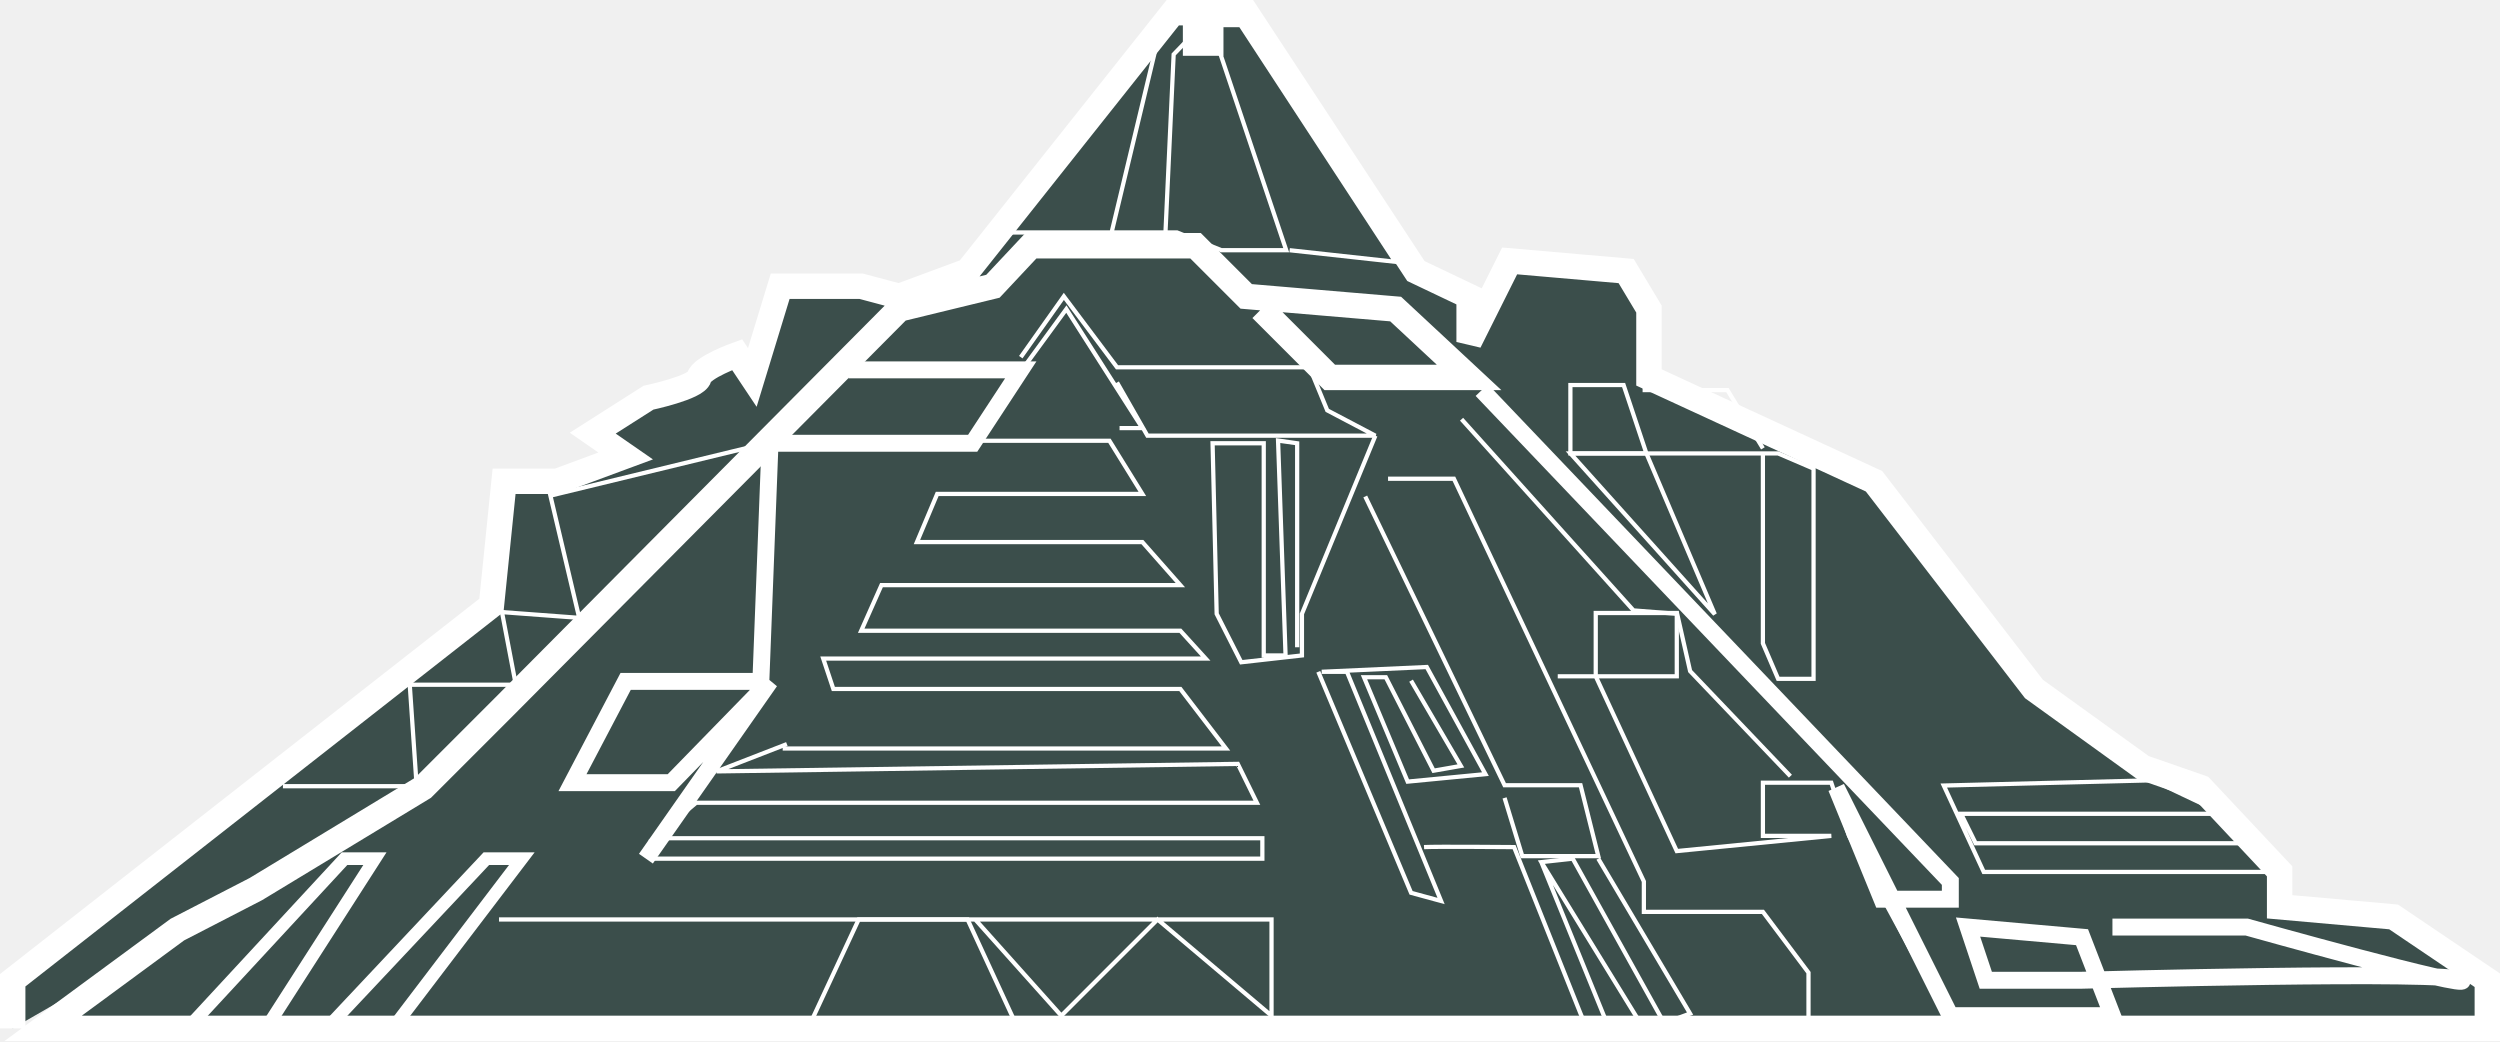
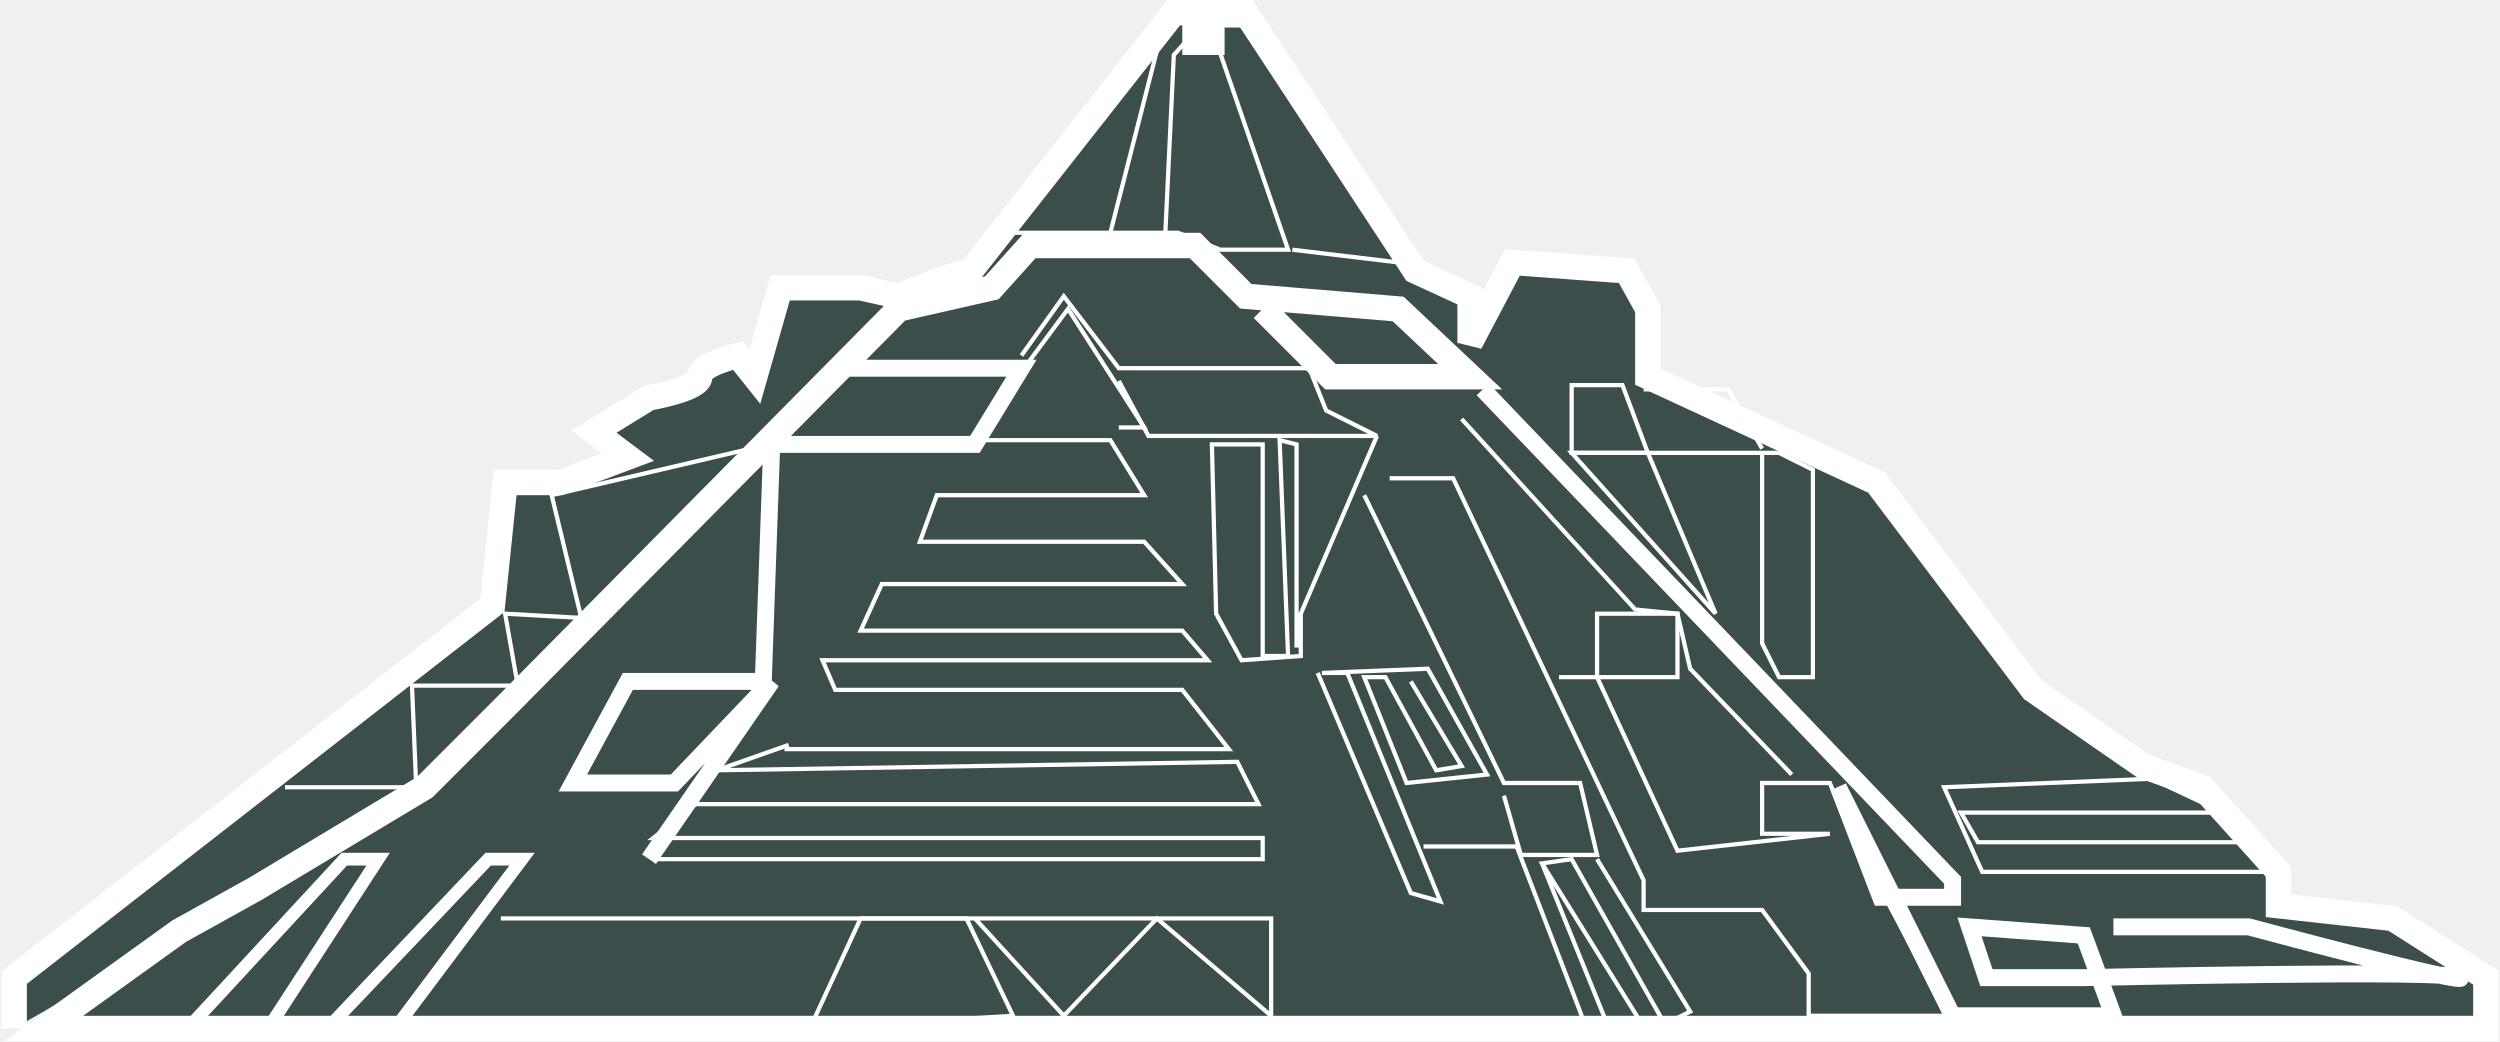
- <svg xmlns="http://www.w3.org/2000/svg" width="1771.125" height="737.553" viewBox="0 0 590.375 245.851">
-   <g id="Group_9" data-name="Group 9" transform="translate(-2382.35 -1451.657)">
-     <path id="Path_13" data-name="Path 13" d="M2385.35,1694.508v-11.365L2498.4,1594.62l2.991-29.308h12.561l16.15-5.981-7.776-5.383,13.159-8.374s11.365-2.393,11.963-4.785,8.972-5.383,8.972-5.383l3.589,5.383,6.58-21.533h19.14l8.972,2.393,10.111-3.745,6.039-2.237,48.449-61.01h5.383v7.178h3.589v-7.178h8.374l40.075,61.01,12.561,5.981v10.766l9.57-19.14,27.514,2.393,5.383,8.972v16.15l53.15,24.523,37.766,49.047,25.72,18.542,13.757,4.785,18.542,19.738v8.374l26.916,2.393,22.131,14.953v11.365h-577.2l31.7-23.327,18.542-9.57,39.477-23.925,19.14-19.14,93.309-93.907,22.131-5.383,8.972-9.57h38.878l11.963,11.963,35.29,2.991,17.346,16.15h-32.9l-16.149-16.15" fill="#3b4e4b" stroke="#fff" stroke-width="6" />
-     <path id="Path_14" data-name="Path 14" d="M2426.622,1694.508l37.084-40.075h7.178l-25.72,40.075h14.355l37.682-40.075h8.374l-30.5,40.075" fill="none" stroke="#fff" stroke-width="3" />
-     <path id="Path_15" data-name="Path 15" d="M2534.883,1654.433l29.309-41.869-2.169,2.225-21.158,21.7h-23.327l12.561-23.925h31.924l2.169-56.224h47.851l11.365-17.346h-40.673" fill="none" stroke="#fff" stroke-width="4" />
-     <path id="Path_16" data-name="Path 16" d="M2623.407,1536l10.168-14.355,12.561,16.748h45.458l4.187,10.168,11.365,5.981h-53.832l-7.177-12.561" fill="none" stroke="#fff" stroke-width="1" />
-     <path id="Path_17" data-name="Path 17" d="M2704.753,1568.9l32.9,68.187h17.944l4.187,16.748h-17.944l-4.187-13.757" fill="none" stroke="#fff" stroke-width="1" />
-     <path id="Path_18" data-name="Path 18" d="M2710.136,1564.713h15.552l44.86,95.1v7.178h28.112l10.766,14.355v10.766h32.9L2819,1649.05l-4.187-12.561H2798.66v12.561h16.149l-36.486,3.589-19.14-41.271v-14.953h19.14v14.953h-28.112" fill="none" stroke="#fff" stroke-width="1" />
-     <path id="Path_19" data-name="Path 19" d="M2732.267,1543.779l110.654,116.038V1664h-16.15l-10.766-26.318,26.916,53.832H2881.2l-7.178-18.542-26.916-2.393,4.187,12.561h22.729s87.328-2.393,89.72,0-50.841-12.561-50.841-12.561h-31.7" fill="none" stroke="#fff" stroke-width="4" />
-     <path id="Path_20" data-name="Path 20" d="M2787.3,1596.713l-34.094-37.981h17.944Z" fill="none" stroke="#fff" stroke-width="1" />
-     <path id="Path_21" data-name="Path 21" d="M2753.2,1558.732h45.458v44.86l3.589,8.374h8.374v-49.645l-8.374-3.589h-31.1l-5.383-16.15H2753.2Z" fill="none" stroke="#fff" stroke-width="1" />
-     <path id="Path_22" data-name="Path 22" d="M2770.249,1543.779h20.037l8.374,13.757" fill="none" stroke="#fff" stroke-width="1" />
-     <path id="Path_23" data-name="Path 23" d="M2567.183,1628.414h104.673l-10.766-14.056h-81.944l-2.393-7.178h90.318l-5.981-6.579h-75.365l4.785-10.766h70.58l-8.972-10.168h-53.234l4.785-11.365h48.449l-7.776-12.561h-32.9l22.729-31.1,17.944,28.112h-5.383" fill="none" stroke="#fff" stroke-width="1" />
-     <path id="Path_24" data-name="Path 24" d="M2585.126,1668.788l-11.963,25.72,48.449-2.393-10.766-23.327Z" fill="none" stroke="#fff" stroke-width="1" />
-     <path id="Path_25" data-name="Path 25" d="M2500.192,1668.788h182.43v22.729l-26.916-22.729-22.729,22.729-20.336-22.729" fill="none" stroke="#fff" stroke-width="1" />
-     <path id="Path_26" data-name="Path 26" d="M2536.755,1654.433h143.7v-4.826h-143.7l9.988-8.377h132.42l-4.51-9.182-123.076,1.772,16.593-6.444" fill="none" stroke="#fff" stroke-width="1" />
-     <path id="Path_27" data-name="Path 27" d="M2686.089,1510.744l-18.365-54.772-8.216,8.538-1.933,42.046h-12.726l10.31-43.012-35.28,43.012h40.435l10.471,4.188Z" fill="none" stroke="#fff" stroke-width="1" />
-     <path id="Path_28" data-name="Path 28" d="M2686.895,1510.744l24.969,2.739-36.568-55.9h-5.316v6.927" fill="none" stroke="#fff" stroke-width="1" />
-     <path id="Path_29" data-name="Path 29" d="M2693.665,1610.3l21.909,52.195,7.088,1.933-22.231-54.128h-5.96l24.809-1.128,13.854,25.292-18.365,1.772-10.31-24.647h5.155l11.277,22.07,6.444-1.128-11.76-20.137" fill="none" stroke="#fff" stroke-width="1" />
-     <path id="Path_30" data-name="Path 30" d="M2718.635,1651.7c2.739-.161,21.264,0,21.264,0l15.626,39.146,1.128,2.739" fill="none" stroke="#fff" stroke-width="1" />
-     <path id="Path_31" data-name="Path 31" d="M2759.781,1654.433l21.68,36.578-6.122,2.255-21.587-38.833-7.41.815,22.875,37.213h-7.733l-15.143-37.213" fill="none" stroke="#fff" stroke-width="1" />
-     <path id="Path_32" data-name="Path 32" d="M2841.371,1637.163l9.437,20.4h67.774l-7.149-6.768H2848.9l-3.431-6.958h61.959l-16.681-7.912Z" fill="none" stroke="#fff" stroke-width="1" />
-     <path id="Path_33" data-name="Path 33" d="M2707.146,1554.545l-17.343,42.067v9.827l-14.337,1.611-5.8-11.438-.967-40.274h12.082v50.1h5.155l-1.772-50.745,4.511.644v48.167" fill="none" stroke="#fff" stroke-width="1" />
-     <path id="Path_34" data-name="Path 34" d="M2727.5,1550.657l40.6,45.149,10.31.805,3.061,13.532,23.681,24.809" fill="none" stroke="#fff" stroke-width="1" />
-     <path id="Path_35" data-name="Path 35" d="M2449.165,1637.314h31.581l-1.634-23.958h25.047l-3.267-17.152,18.241,1.361-6.806-28.859,47.1-11.435" fill="none" stroke="#fff" stroke-width="1" />
+ <svg xmlns="http://www.w3.org/2000/svg" width="1771.1" height="737.6" viewBox="0 0 590 246">
+   <g data-name="Group 9" stroke="#fff">
+     <path data-name="Path 13" d="M3 243v-12l113-88 3-29h13l16-6-8-6 13-8s12-2 12-5 9-5 9-5l4 5 6-21h19l9 2 10-4 7-2 48-61h5v7h4V3h8l40 61 13 6v11l10-19 27 2 5 9v16l54 25 37 49 26 18 14 5 18 20v8l27 3 22 14v12H10l32-23 18-10 40-24 19-19 93-94 22-5 9-10h39l12 12 36 3 17 16h-33l-16-16" fill="#3b4e4b" stroke-width="6" />
+     <path data-name="Path 14" d="M44 243l37-40h8l-26 40h14l38-40h8l-30 40" fill="none" stroke-width="3" />
+     <path data-name="Path 15" d="M153 203l29-42-2 2-21 22h-24l13-24h32l2-56h48l11-18h-41" fill="none" stroke-width="4" />
+     <path data-name="Path 16" d="M241 84l10-14 13 17h45l4 10 12 6h-54l-7-13" fill="none" />
+     <path data-name="Path 17" d="M322 117l33 68h18l4 17h-18l-4-14" fill="none" />
+     <path data-name="Path 18" d="M328 113h15l45 95v7h28l11 15v10h33l-23-43-5-12h-16v12h16l-36 4-19-41v-15h19v15h-28" fill="none" />
+     <path data-name="Path 19" d="M350 92l111 116v4h-17l-10-26 27 54h38l-7-19-27-2 4 12h23s87-2 89 0-50-12-50-12h-32" fill="none" stroke-width="4" />
+     <path data-name="Path 20" d="M405 145l-34-38h18z" fill="none" />
+     <path data-name="Path 21" d="M371 107h45v45l4 8h8v-49l-8-4h-31l-6-16h-12z" fill="none" />
+     <path data-name="Path 22" d="M388 92h20l8 14" fill="none" />
+     <path data-name="Path 23" d="M185 177h105l-11-14h-82l-3-7h91l-6-7h-76l5-11h71l-9-10h-53l4-11h49l-8-13h-33l23-31 18 28h-6" fill="none" />
+     <path data-name="Path 24" d="M203 217l-12 26 48-3-11-23z" fill="none" />
+     <path data-name="Path 25" d="M118 217h182v23l-27-23-22 23-21-23" fill="none" />
+     <path data-name="Path 26" d="M154 203h144v-5H154l10-8h133l-5-10-123 2 17-6" fill="none" />
+     <path data-name="Path 27" d="M304 59L285 4l-8 9-2 42h-13l11-43-35 43h40l10 4z" fill="none" />
+     <path data-name="Path 28" d="M305 59l25 3-37-56h-5v7" fill="none" />
+     <path data-name="Path 29" d="M311 159l22 52 7 2-22-54h-6l25-1 14 25-19 2-10-25h5l12 22 6-1-12-20" fill="none" />
+     <path data-name="Path 30" d="M336 200h22l15 39 1 3" fill="none" />
+     <path data-name="Path 31" d="M377 203l22 36-6 3-22-39-7 1 23 37h-8l-15-37" fill="none" />
+     <path data-name="Path 32" d="M459 186l9 20h68l-7-7h-62l-4-7h62l-17-8z" fill="none" />
+     <path data-name="Path 33" d="M325 103l-18 42v10l-14 1-6-11-1-40h12v50h6l-2-51 4 1v48" fill="none" />
+     <path data-name="Path 34" d="M345 99l41 45 10 1 3 13 24 25" fill="none" />
+     <path data-name="Path 35" d="M67 186h31l-1-24h25l-3-17 18 1-7-29 47-11" fill="none" />
  </g>
</svg>
